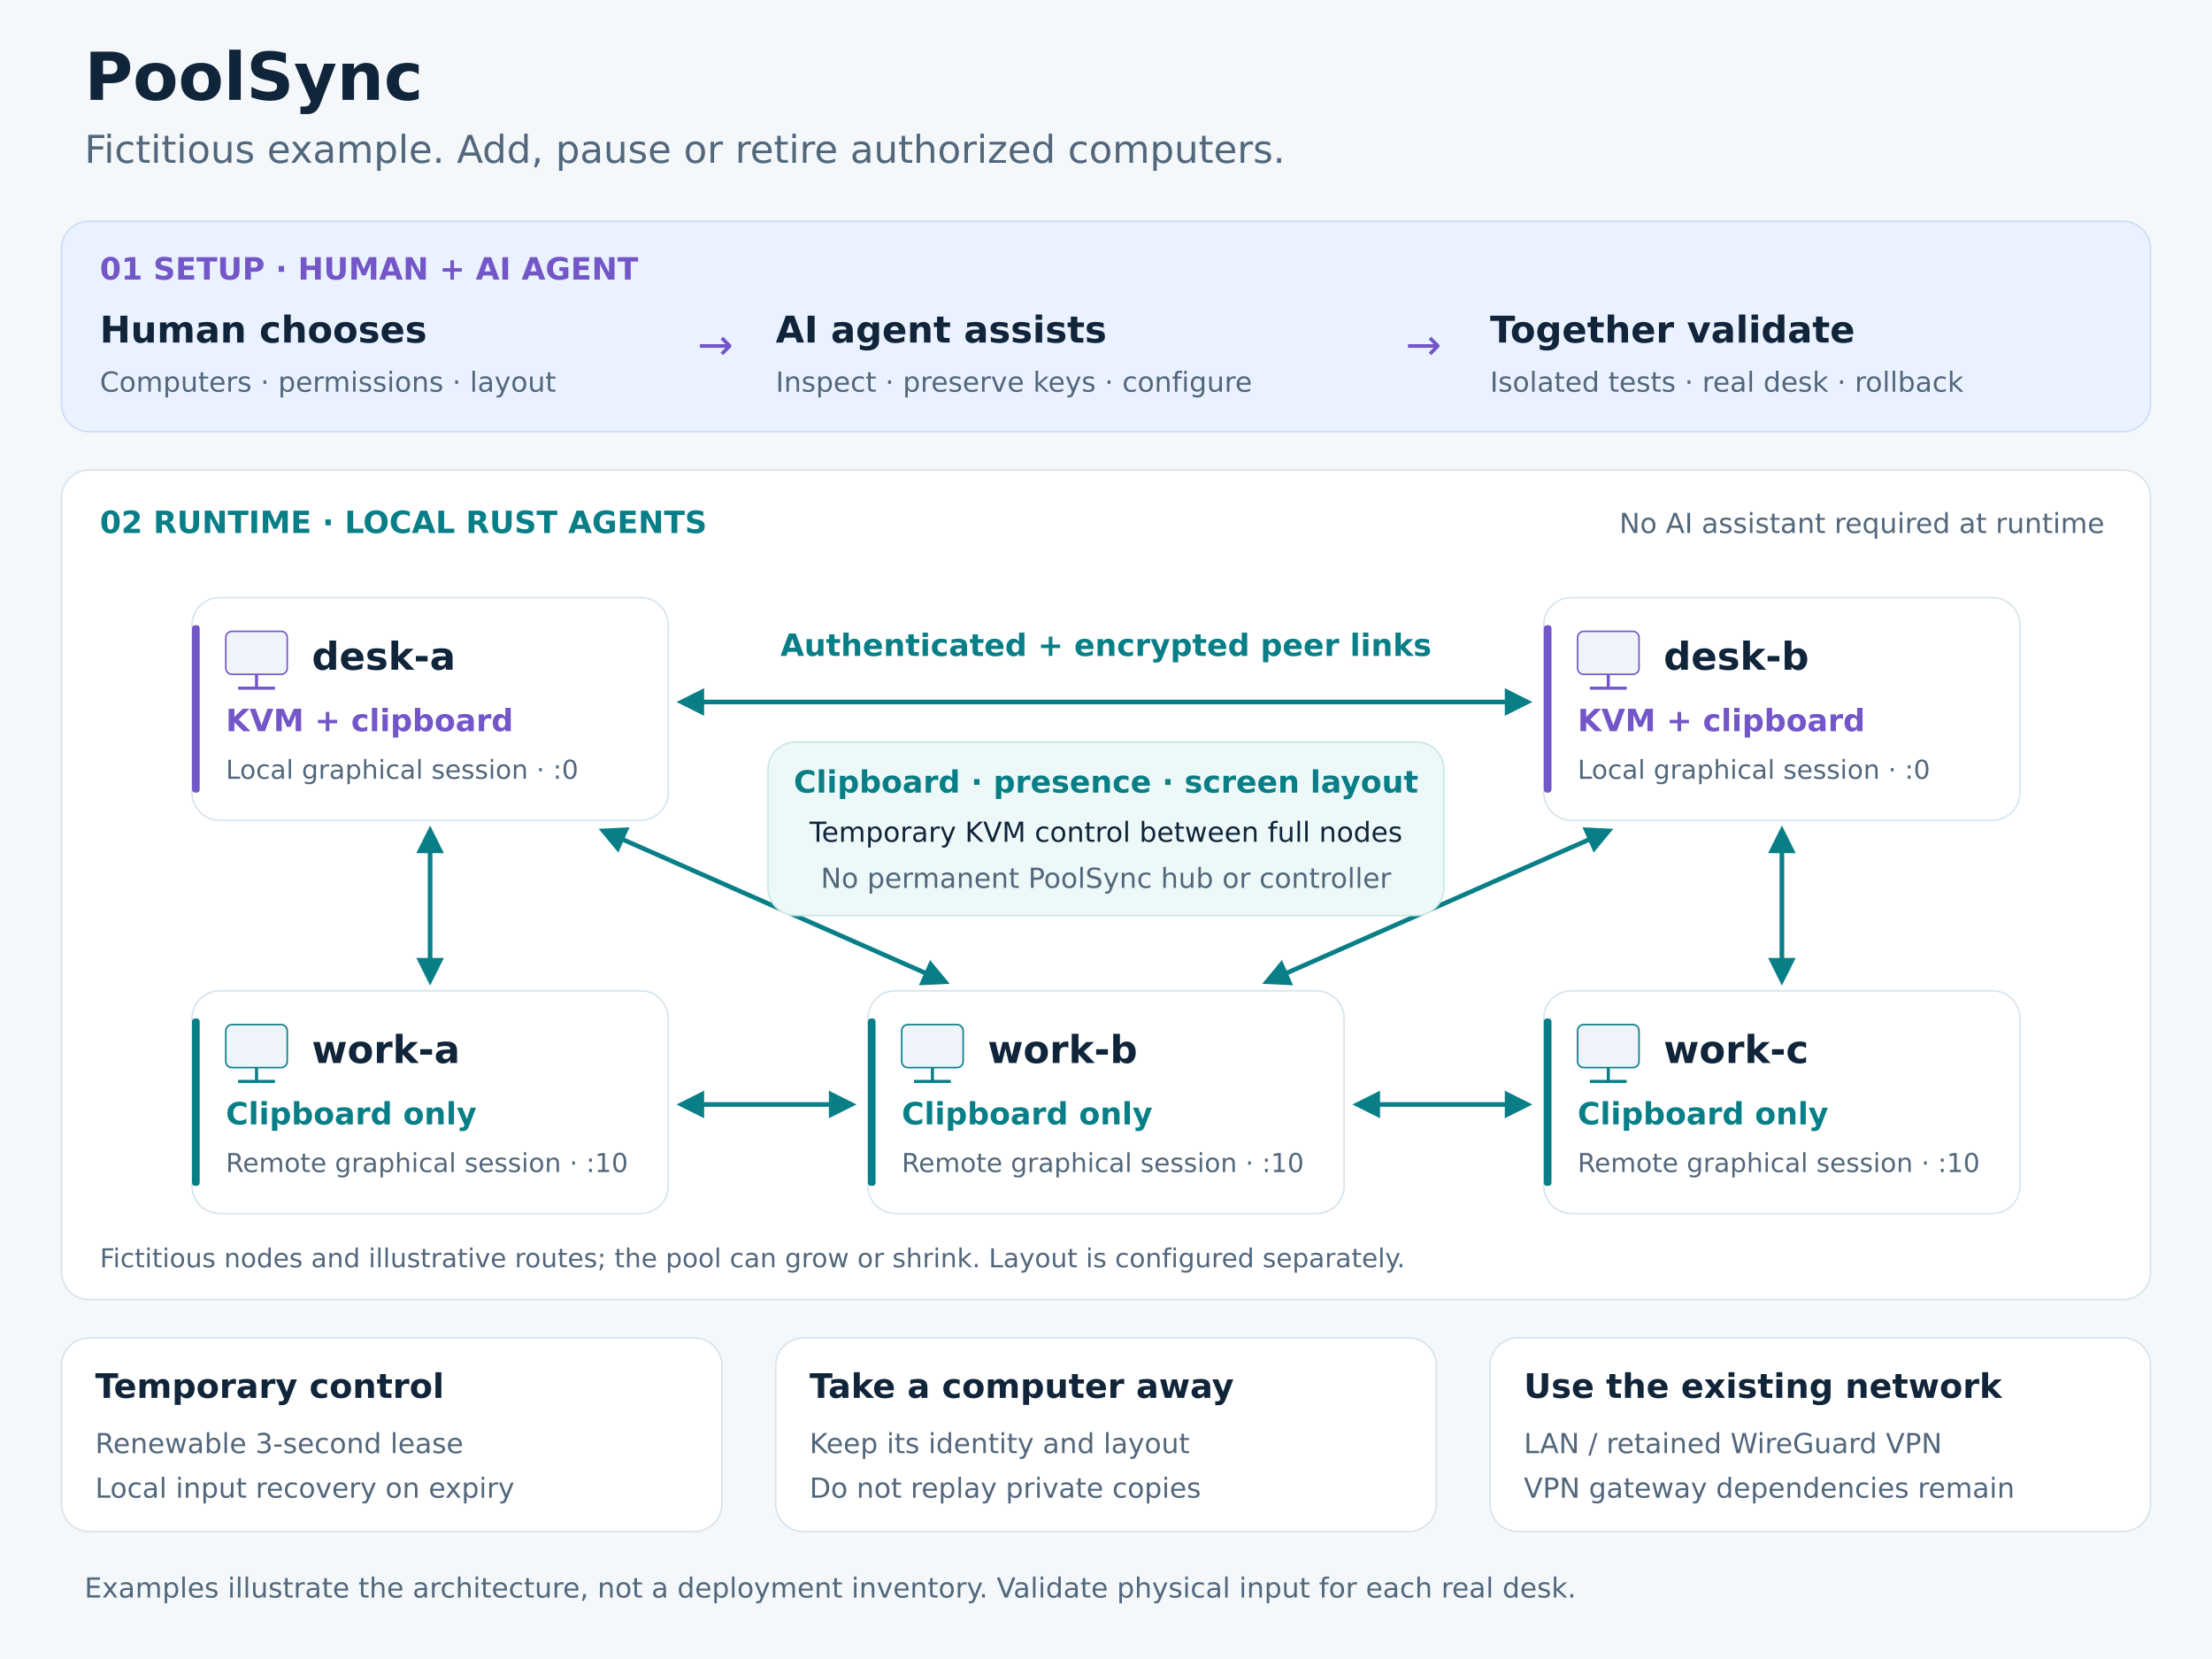
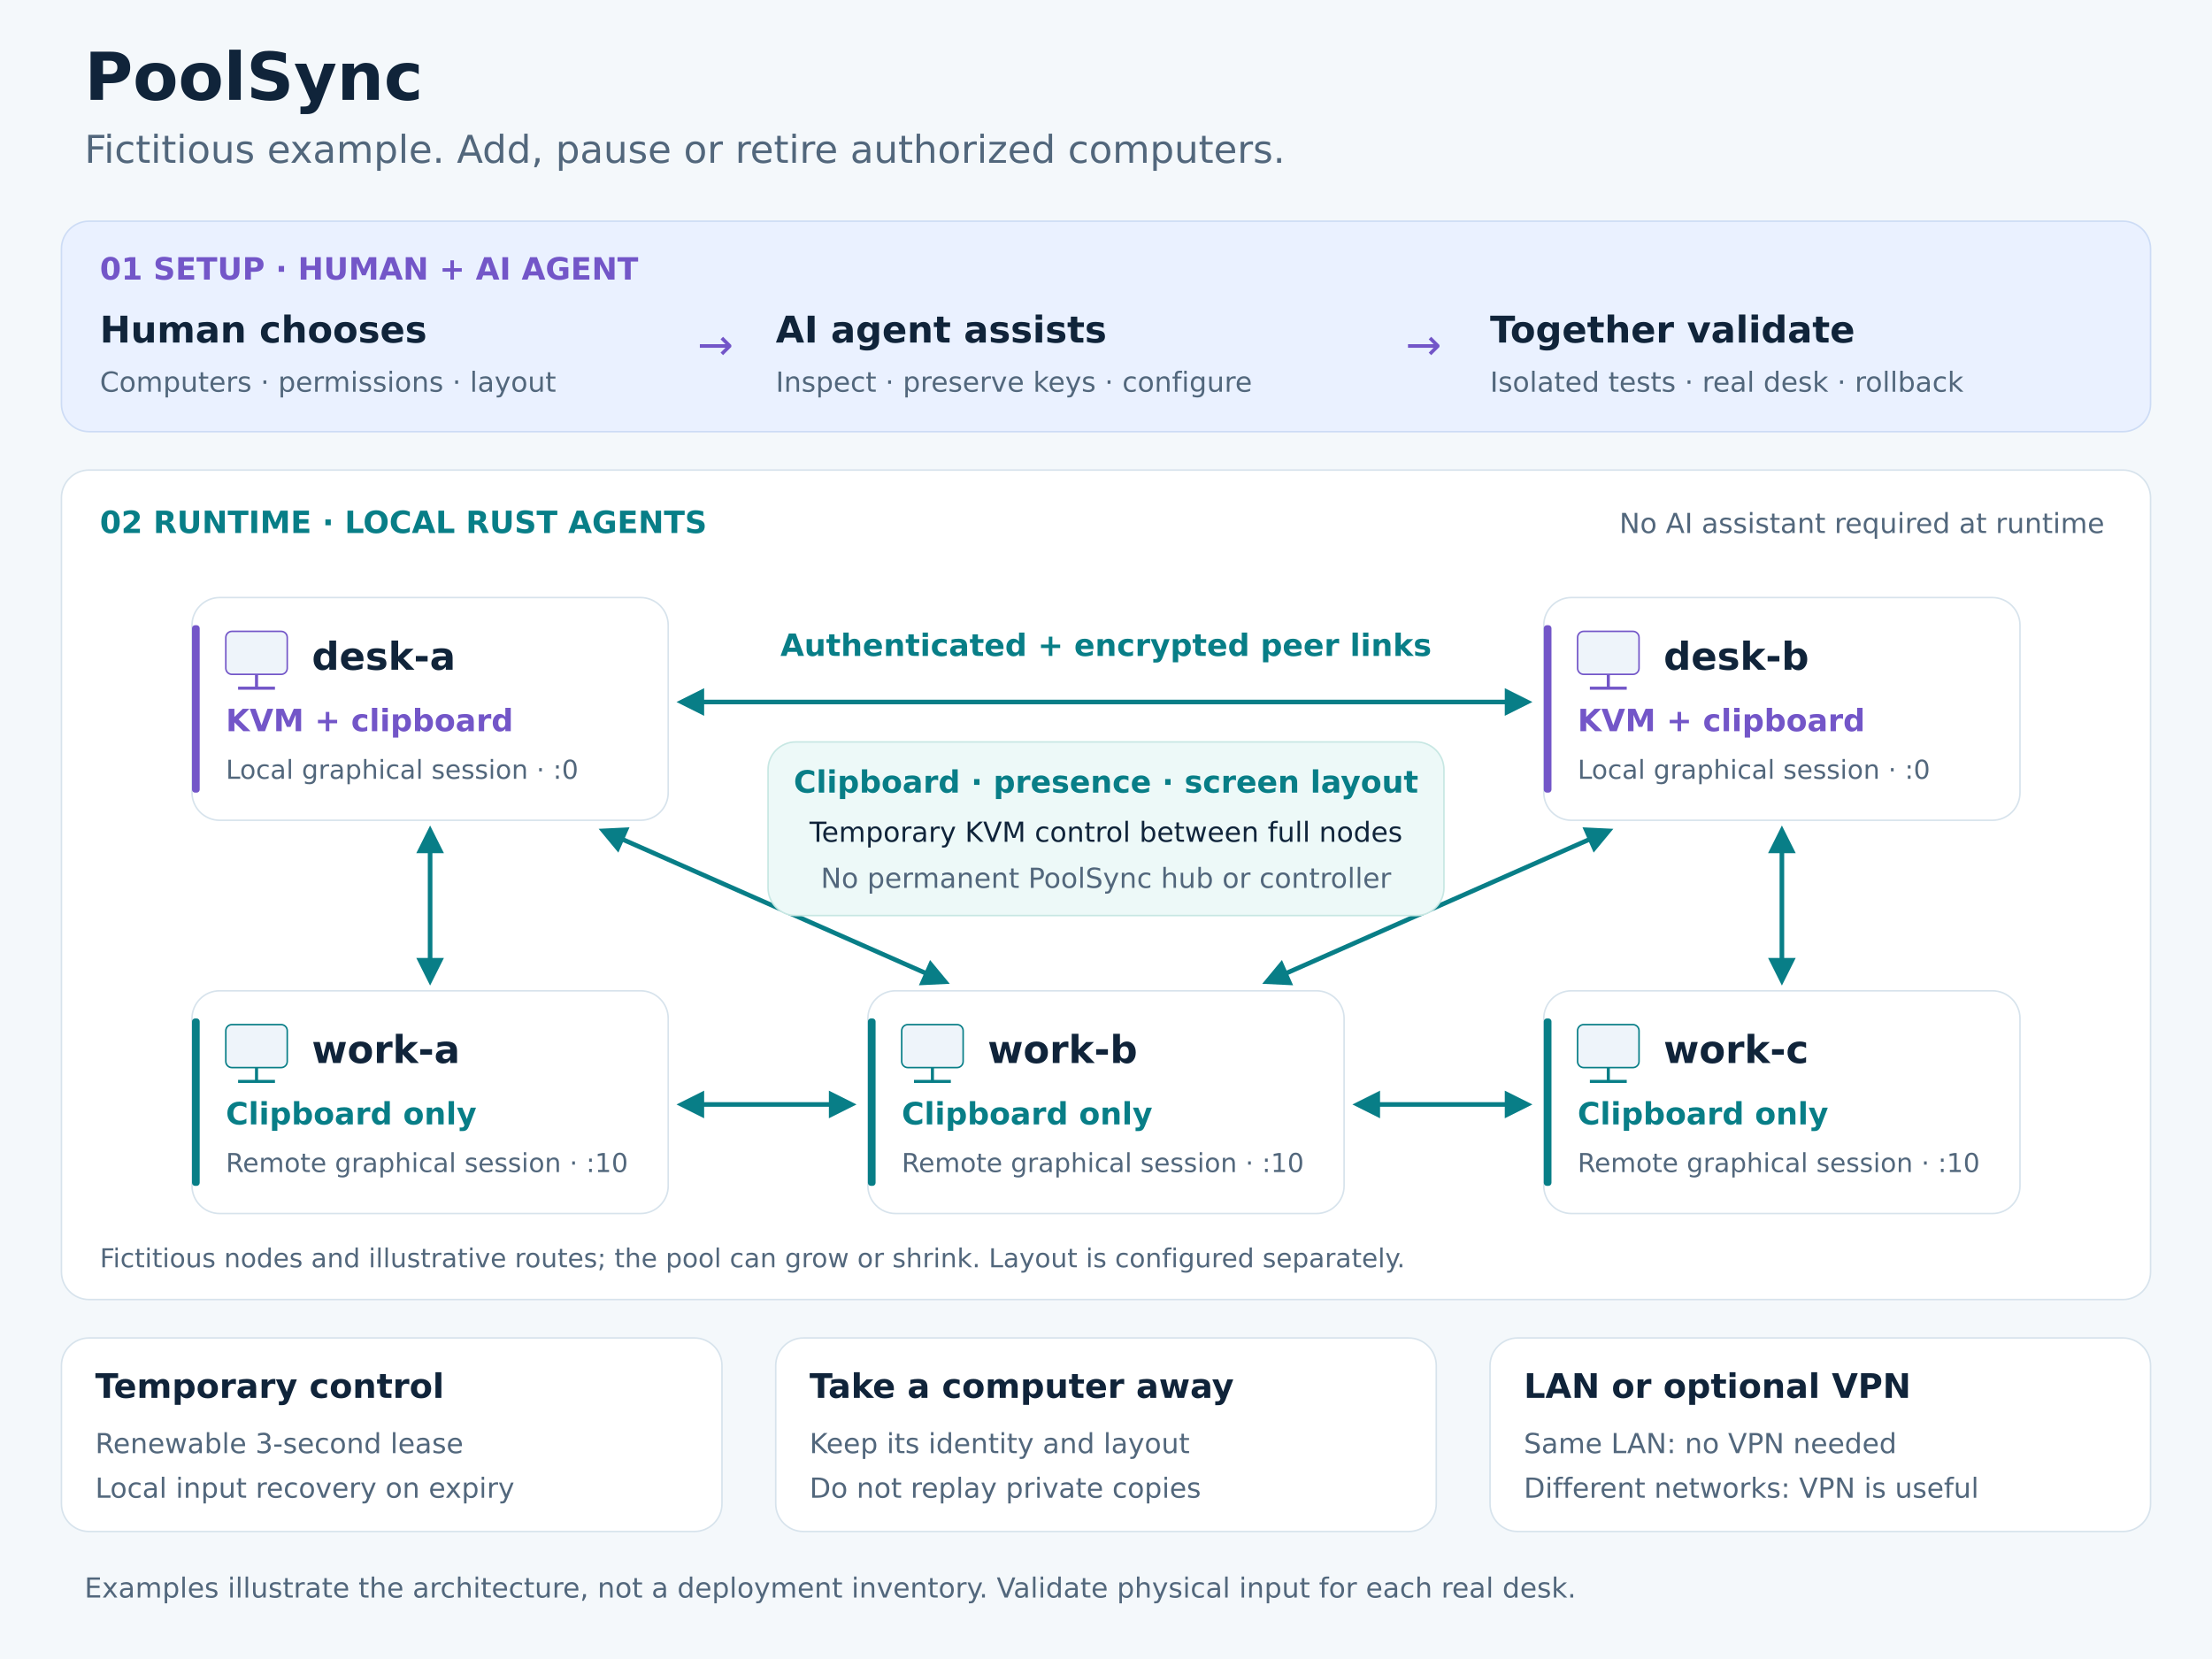
<svg xmlns="http://www.w3.org/2000/svg" width="1440" height="1080" viewBox="0 0 1440 1080" role="img" aria-labelledby="title desc">
  <defs>
    <marker id="end-087e87" viewBox="0 0 10 10" refX="8" refY="5" markerWidth="6" markerHeight="6" orient="auto">
      <path d="M 0 0 L 10 5 L 0 10 z" fill="#087e87" />
    </marker>
    <marker id="start-087e87" viewBox="0 0 10 10" refX="2" refY="5" markerWidth="6" markerHeight="6" orient="auto">
      <path d="M 10 0 L 0 5 L 10 10 z" fill="#087e87" />
    </marker>
    <marker id="end-7356c8" viewBox="0 0 10 10" refX="8" refY="5" markerWidth="6" markerHeight="6" orient="auto">
      <path d="M 0 0 L 10 5 L 0 10 z" fill="#7356c8" />
    </marker>
    <marker id="start-7356c8" viewBox="0 0 10 10" refX="2" refY="5" markerWidth="6" markerHeight="6" orient="auto">
      <path d="M 10 0 L 0 5 L 10 10 z" fill="#7356c8" />
    </marker>
  </defs>
  <g font-family="DejaVu Sans, Arial, sans-serif">
    <rect x="0" y="0" width="1440" height="1080" rx="0" fill="#f4f8fb" stroke="#f4f8fb" />
    <text x="55" y="65" font-size="43" fill="#10243a" font-weight="700" text-anchor="start">PoolSync</text>
    <text x="55" y="106" font-size="25" fill="#52677c" font-weight="400" text-anchor="start">Fictitious example. Add, pause or retire authorized computers.</text>
    <rect x="40" y="144" width="1360" height="137" rx="18" fill="#eaf1ff" stroke="#cddcf5" />
    <text x="65" y="182" font-size="20" fill="#7356c8" font-weight="700" text-anchor="start">01  SETUP · HUMAN + AI AGENT</text>
    <text x="65" y="223" font-size="24" fill="#10243a" font-weight="700" text-anchor="start">Human chooses</text>
    <text x="65" y="255" font-size="18" fill="#52677c" font-weight="400" text-anchor="start">Computers · permissions · layout</text>
    <text x="505" y="223" font-size="24" fill="#10243a" font-weight="700" text-anchor="start">AI agent assists</text>
    <text x="505" y="255" font-size="18" fill="#52677c" font-weight="400" text-anchor="start">Inspect · preserve keys · configure</text>
    <text x="970" y="223" font-size="24" fill="#10243a" font-weight="700" text-anchor="start">Together validate</text>
    <text x="970" y="255" font-size="18" fill="#52677c" font-weight="400" text-anchor="start">Isolated tests · real desk · rollback</text>
    <text x="454" y="234" font-size="28" fill="#7356c8" font-weight="400" text-anchor="start">→</text>
    <text x="915" y="234" font-size="28" fill="#7356c8" font-weight="400" text-anchor="start">→</text>
    <rect x="40" y="306" width="1360" height="540" rx="18" fill="#ffffff" stroke="#d7e3ec" />
    <text x="65" y="347" font-size="20" fill="#087e87" font-weight="700" text-anchor="start">02  RUNTIME · LOCAL RUST AGENTS</text>
    <text x="1370" y="347" font-size="18" fill="#52677c" font-weight="400" text-anchor="end">No AI assistant required at runtime</text>
    <path d="M 444 457 H 994" fill="none" stroke="#087e87" stroke-width="3" marker-start="url(#start-087e87)" marker-end="url(#end-087e87)" />
    <path d="M 280 541 V 638" fill="none" stroke="#087e87" stroke-width="3" marker-start="url(#start-087e87)" marker-end="url(#end-087e87)" />
    <path d="M 1160 541 V 638" fill="none" stroke="#087e87" stroke-width="3" marker-start="url(#start-087e87)" marker-end="url(#end-087e87)" />
    <path d="M 444 719 H 554" fill="none" stroke="#087e87" stroke-width="3" marker-start="url(#start-087e87)" marker-end="url(#end-087e87)" />
    <path d="M 884 719 H 994" fill="none" stroke="#087e87" stroke-width="3" marker-start="url(#start-087e87)" marker-end="url(#end-087e87)" />
    <path d="M 393 541 L 615 639" fill="none" stroke="#087e87" stroke-width="3" marker-start="url(#start-087e87)" marker-end="url(#end-087e87)" />
    <path d="M 1047 541 L 825 639" fill="none" stroke="#087e87" stroke-width="3" marker-start="url(#start-087e87)" marker-end="url(#end-087e87)" />
    <text x="720" y="427" font-size="20" fill="#087e87" font-weight="600" text-anchor="middle">Authenticated + encrypted peer links</text>
    <rect x="500" y="483" width="440" height="113" rx="18" fill="#edf9f8" stroke="#c7e7e3" />
    <text x="720" y="516" font-size="20" fill="#087e87" font-weight="600" text-anchor="middle">Clipboard · presence · screen layout</text>
    <text x="720" y="548" font-size="18" fill="#10243a" font-weight="400" text-anchor="middle">Temporary KVM control between full nodes</text>
    <text x="720" y="578" font-size="18" fill="#52677c" font-weight="400" text-anchor="middle">No permanent PoolSync hub or controller</text>
    <rect x="125" y="389" width="310" height="145" rx="18" fill="#ffffff" stroke="#d7e3ec" />
    <rect x="125" y="407" width="5" height="109" rx="2" fill="#7356c8" />
    <rect x="147" y="411" width="40" height="28" rx="4" fill="#eef4fa" stroke="#7356c8" />
    <path d="M 167 439 v 9 m -12 0 h 24" stroke="#7356c8" stroke-width="2" />
    <text x="203" y="436" font-size="25" fill="#10243a" font-weight="700" text-anchor="start">desk-a</text>
    <text x="147" y="476" font-size="20" fill="#7356c8" font-weight="600" text-anchor="start">KVM + clipboard</text>
    <text x="147" y="507" font-size="17" fill="#52677c" font-weight="400" text-anchor="start">Local graphical session · :0</text>
    <rect x="1005" y="389" width="310" height="145" rx="18" fill="#ffffff" stroke="#d7e3ec" />
    <rect x="1005" y="407" width="5" height="109" rx="2" fill="#7356c8" />
    <rect x="1027" y="411" width="40" height="28" rx="4" fill="#eef4fa" stroke="#7356c8" />
    <path d="M 1047 439 v 9 m -12 0 h 24" stroke="#7356c8" stroke-width="2" />
    <text x="1083" y="436" font-size="25" fill="#10243a" font-weight="700" text-anchor="start">desk-b</text>
    <text x="1027" y="476" font-size="20" fill="#7356c8" font-weight="600" text-anchor="start">KVM + clipboard</text>
    <text x="1027" y="507" font-size="17" fill="#52677c" font-weight="400" text-anchor="start">Local graphical session · :0</text>
    <rect x="125" y="645" width="310" height="145" rx="18" fill="#ffffff" stroke="#d7e3ec" />
    <rect x="125" y="663" width="5" height="109" rx="2" fill="#087e87" />
    <rect x="147" y="667" width="40" height="28" rx="4" fill="#eef4fa" stroke="#087e87" />
    <path d="M 167 695 v 9 m -12 0 h 24" stroke="#087e87" stroke-width="2" />
    <text x="203" y="692" font-size="25" fill="#10243a" font-weight="700" text-anchor="start">work-a</text>
    <text x="147" y="732" font-size="20" fill="#087e87" font-weight="600" text-anchor="start">Clipboard only</text>
    <text x="147" y="763" font-size="17" fill="#52677c" font-weight="400" text-anchor="start">Remote graphical session · :10</text>
    <rect x="565" y="645" width="310" height="145" rx="18" fill="#ffffff" stroke="#d7e3ec" />
    <rect x="565" y="663" width="5" height="109" rx="2" fill="#087e87" />
    <rect x="587" y="667" width="40" height="28" rx="4" fill="#eef4fa" stroke="#087e87" />
    <path d="M 607 695 v 9 m -12 0 h 24" stroke="#087e87" stroke-width="2" />
    <text x="643" y="692" font-size="25" fill="#10243a" font-weight="700" text-anchor="start">work-b</text>
    <text x="587" y="732" font-size="20" fill="#087e87" font-weight="600" text-anchor="start">Clipboard only</text>
    <text x="587" y="763" font-size="17" fill="#52677c" font-weight="400" text-anchor="start">Remote graphical session · :10</text>
    <rect x="1005" y="645" width="310" height="145" rx="18" fill="#ffffff" stroke="#d7e3ec" />
    <rect x="1005" y="663" width="5" height="109" rx="2" fill="#087e87" />
    <rect x="1027" y="667" width="40" height="28" rx="4" fill="#eef4fa" stroke="#087e87" />
    <path d="M 1047 695 v 9 m -12 0 h 24" stroke="#087e87" stroke-width="2" />
    <text x="1083" y="692" font-size="25" fill="#10243a" font-weight="700" text-anchor="start">work-c</text>
    <text x="1027" y="732" font-size="20" fill="#087e87" font-weight="600" text-anchor="start">Clipboard only</text>
    <text x="1027" y="763" font-size="17" fill="#52677c" font-weight="400" text-anchor="start">Remote graphical session · :10</text>
    <text x="65" y="825" font-size="17" fill="#52677c" font-weight="400" text-anchor="start">Fictitious nodes and illustrative routes; the pool can grow or shrink. Layout is configured separately.</text>
    <rect x="40" y="871" width="430" height="126" rx="18" fill="#ffffff" stroke="#d7e3ec" />
    <text x="62" y="910" font-size="22" fill="#10243a" font-weight="700" text-anchor="start">Temporary control</text>
    <text x="62" y="946" font-size="18" fill="#52677c" font-weight="400" text-anchor="start">Renewable 3-second lease</text>
    <text x="62" y="975" font-size="18" fill="#52677c" font-weight="400" text-anchor="start">Local input recovery on expiry</text>
    <rect x="505" y="871" width="430" height="126" rx="18" fill="#ffffff" stroke="#d7e3ec" />
    <text x="527" y="910" font-size="22" fill="#10243a" font-weight="700" text-anchor="start">Take a computer away</text>
    <text x="527" y="946" font-size="18" fill="#52677c" font-weight="400" text-anchor="start">Keep its identity and layout</text>
    <text x="527" y="975" font-size="18" fill="#52677c" font-weight="400" text-anchor="start">Do not replay private copies</text>
    <rect x="970" y="871" width="430" height="126" rx="18" fill="#ffffff" stroke="#d7e3ec" />
-     <text x="992" y="910" font-size="22" fill="#10243a" font-weight="700" text-anchor="start">Use the existing network</text>
-     <text x="992" y="946" font-size="18" fill="#52677c" font-weight="400" text-anchor="start">LAN / retained WireGuard VPN</text>
-     <text x="992" y="975" font-size="18" fill="#52677c" font-weight="400" text-anchor="start">VPN gateway dependencies remain</text>
+     <text x="992" y="910" font-size="22" fill="#10243a" font-weight="700" text-anchor="start">LAN or optional VPN</text>
+     <text x="992" y="946" font-size="18" fill="#52677c" font-weight="400" text-anchor="start">Same LAN: no VPN needed</text>
+     <text x="992" y="975" font-size="18" fill="#52677c" font-weight="400" text-anchor="start">Different networks: VPN is useful</text>
    <text x="55" y="1040" font-size="18" fill="#52677c" font-weight="400" text-anchor="start">Examples illustrate the architecture, not a deployment inventory. Validate physical input for each real desk.</text>
  </g>
</svg>
